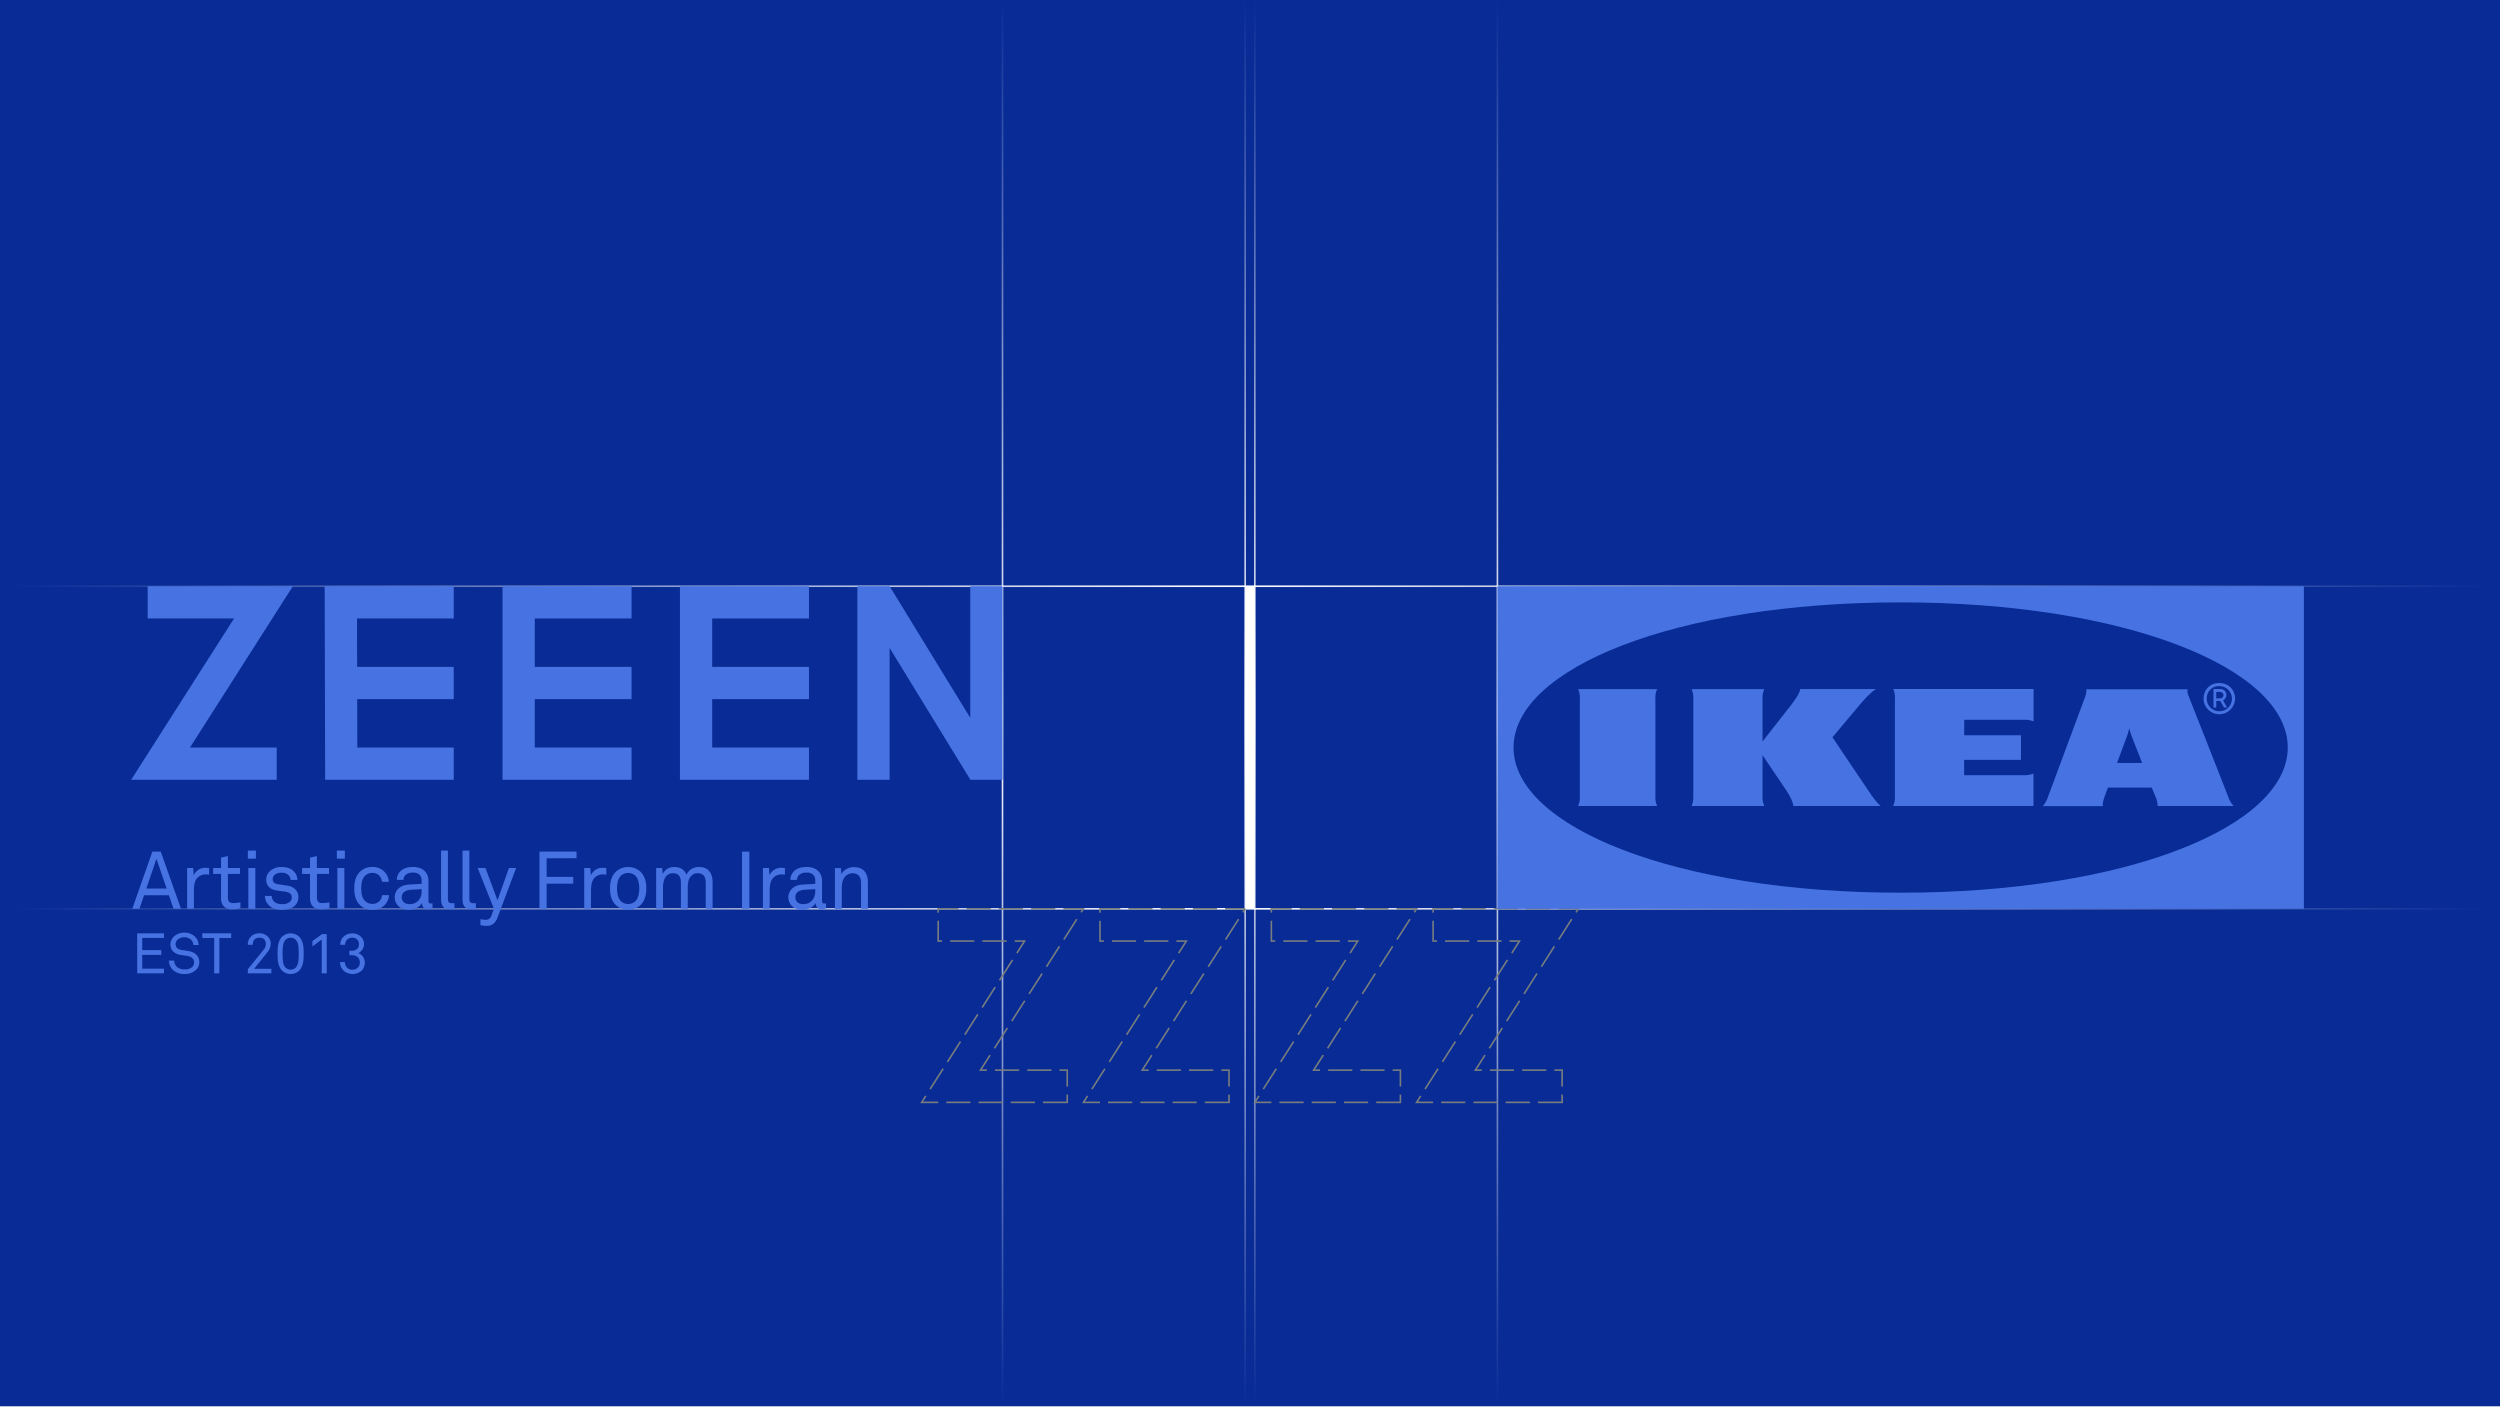
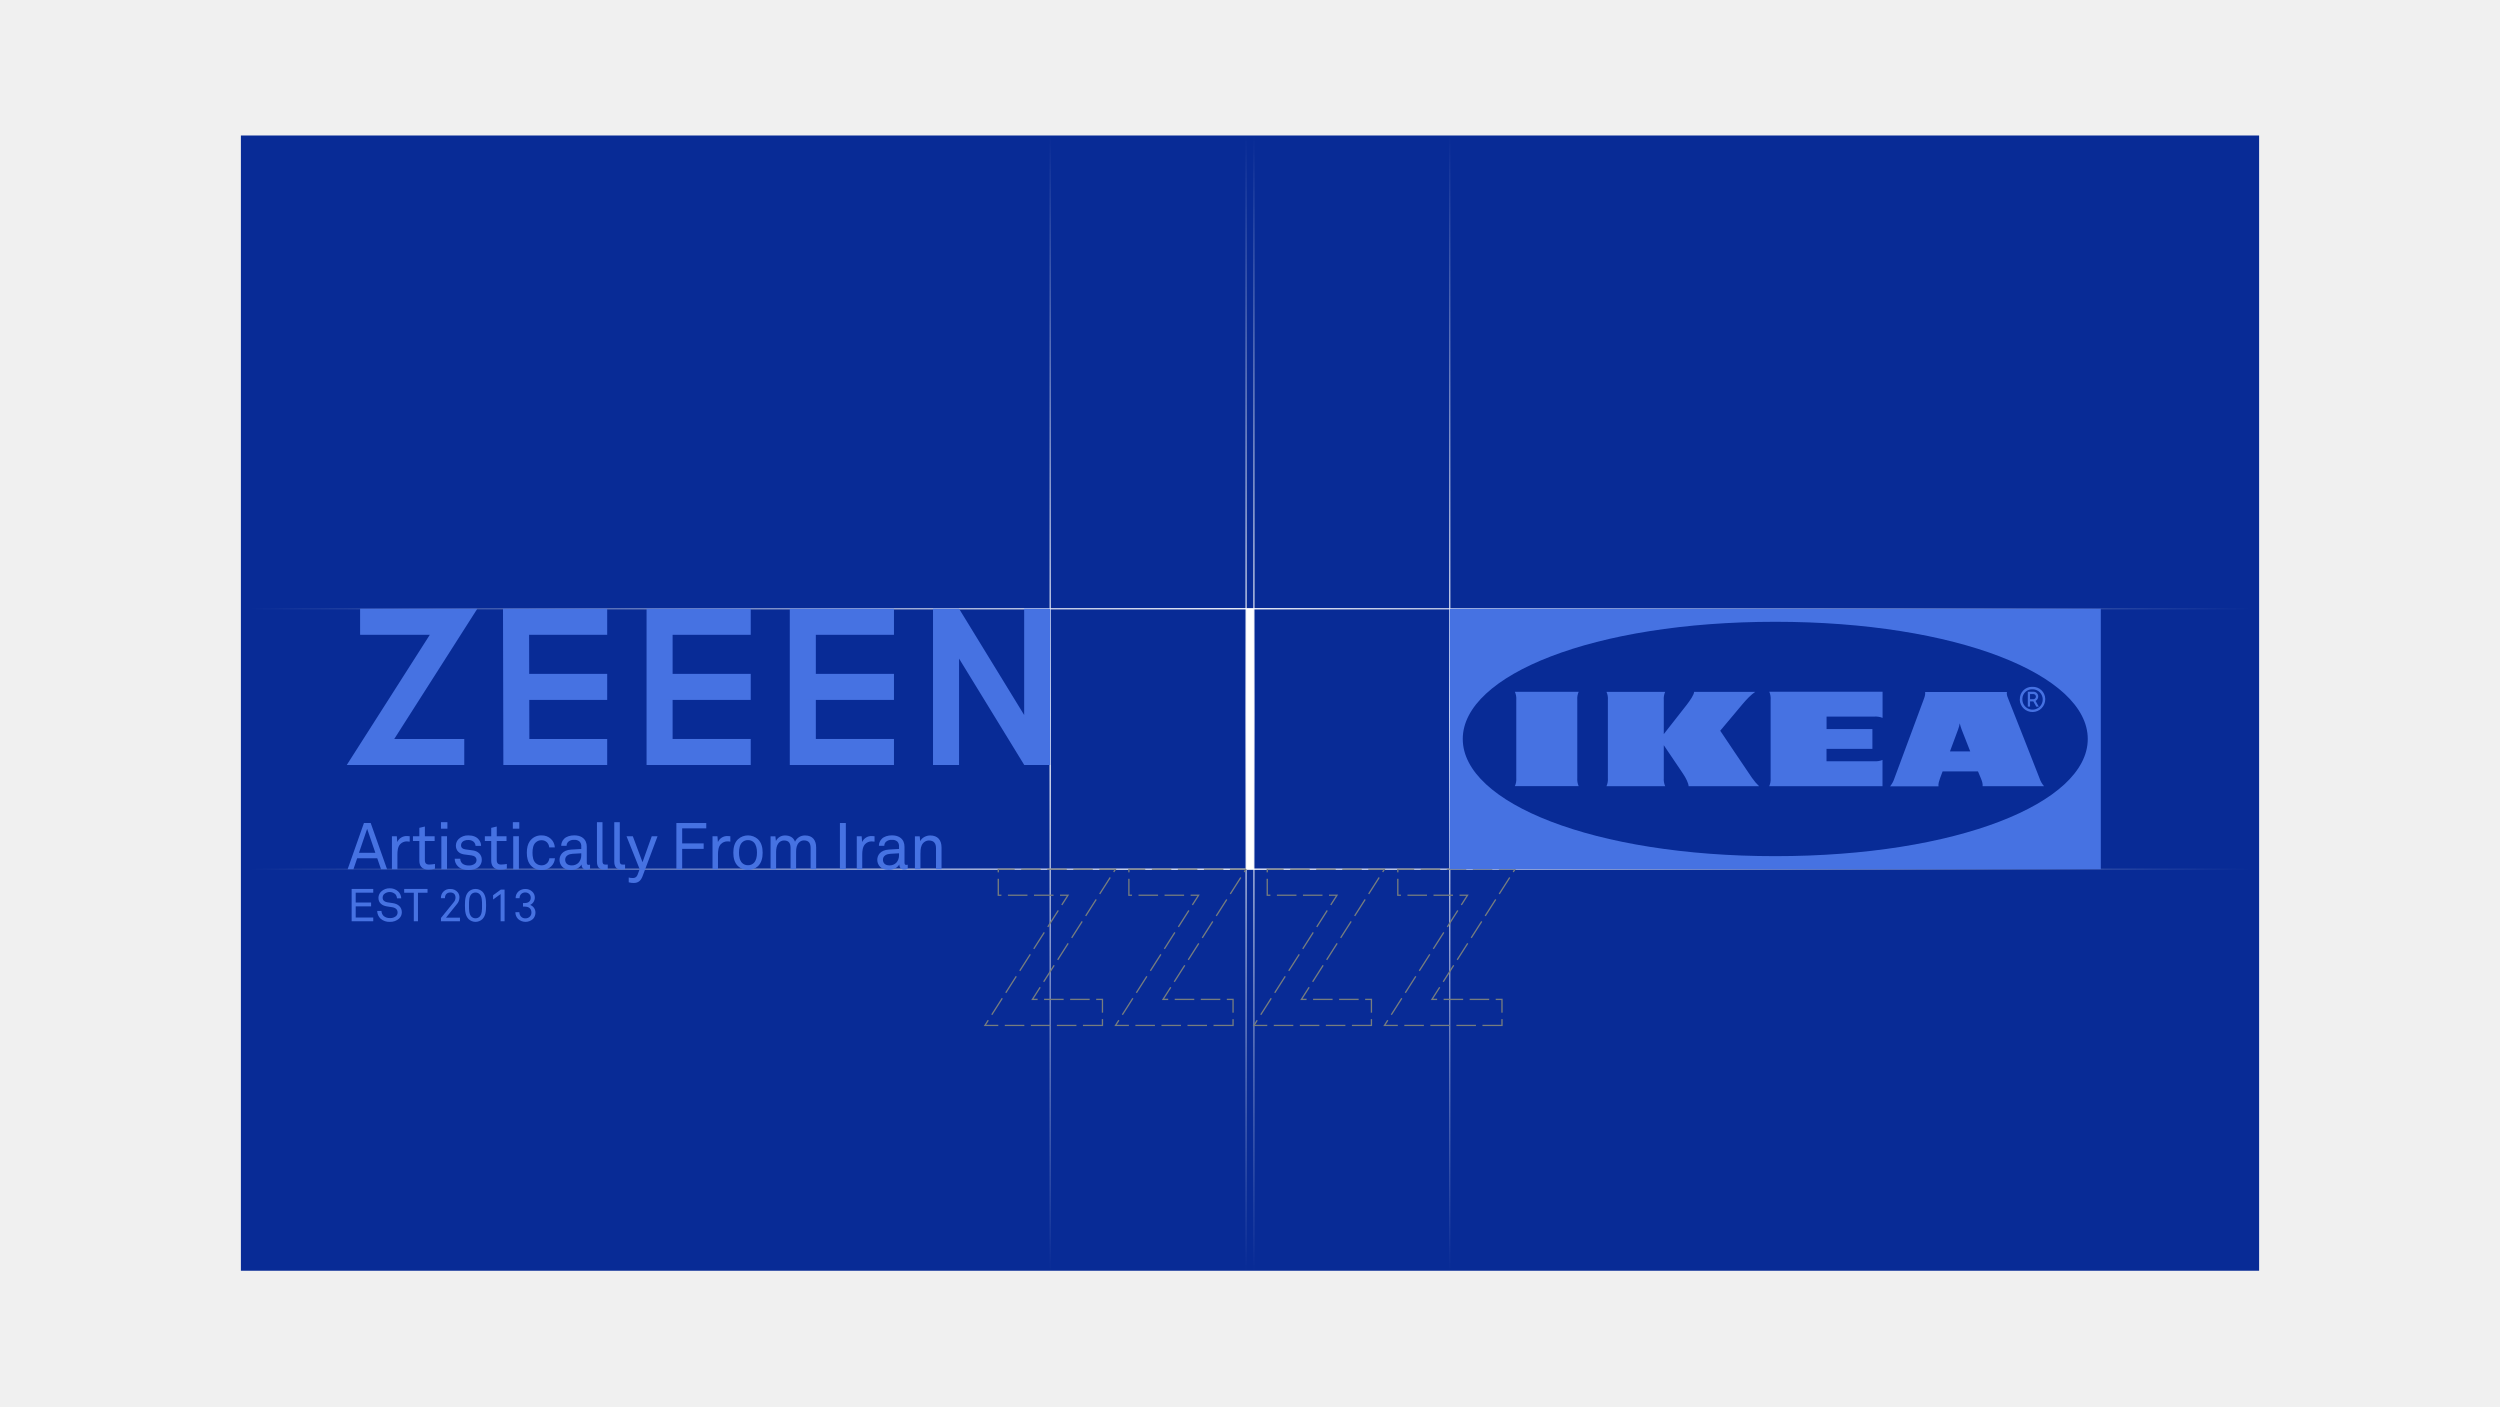
- <svg xmlns="http://www.w3.org/2000/svg" xmlns:xlink="http://www.w3.org/1999/xlink" viewBox="0 0 1550 871.87">
+ <svg xmlns="http://www.w3.org/2000/svg" xmlns:xlink="http://www.w3.org/1999/xlink" viewBox="0 0 1920 1080">
  <defs>
    <style>.cls-1,.cls-12{fill:#082b96;}.cls-2,.cls-3,.cls-4,.cls-5,.cls-6,.cls-7,.cls-8{fill:none;stroke-miterlimit:10;}.cls-2{stroke:url(#linear-gradient);}.cls-3{stroke:url(#linear-gradient-2);}.cls-4{stroke:url(#linear-gradient-3);}.cls-5{stroke:url(#linear-gradient-4);}.cls-6{stroke:url(#linear-gradient-5);}.cls-7{stroke:url(#linear-gradient-6);}.cls-8{stroke:#777d7e;stroke-dasharray:15 5;}.cls-11,.cls-9{fill:#4672e2;}.cls-10{fill:#fff;}.cls-11,.cls-12{fill-rule:evenodd;}</style>
-     <linearGradient id="linear-gradient" x1="-15525" y1="688.41" x2="-13989" y2="688.41" gradientTransform="translate(-13982 1051.87) rotate(180)" gradientUnits="userSpaceOnUse">
+     <linearGradient id="linear-gradient" x1="-15340" y1="792.47" x2="-13804" y2="792.47" gradientTransform="translate(-13612 1260) rotate(180)" gradientUnits="userSpaceOnUse">
      <stop offset="0" stop-color="#fff" stop-opacity="0" />
      <stop offset="0.51" stop-color="#fff" />
      <stop offset="1" stop-color="#fff" stop-opacity="0" />
    </linearGradient>
-     <linearGradient id="linear-gradient-2" x1="-15120.46" y1="841.85" x2="-14248.59" y2="841.85" gradientTransform="translate(1463.41 15120.46) rotate(90)" xlink:href="#linear-gradient" />
-     <linearGradient id="linear-gradient-3" x1="-15120.46" y1="535.01" x2="-14248.59" y2="535.01" gradientTransform="translate(1463.41 15120.46) rotate(90)" xlink:href="#linear-gradient" />
-     <linearGradient id="linear-gradient-4" x1="-15120.46" y1="685.41" x2="-14248.59" y2="685.41" gradientTransform="translate(1463.41 15120.46) rotate(90)" xlink:href="#linear-gradient" />
-     <linearGradient id="linear-gradient-5" x1="-15120.46" y1="691.41" x2="-14248.59" y2="691.41" gradientTransform="translate(1463.41 15120.46) rotate(90)" xlink:href="#linear-gradient" />
-     <linearGradient id="linear-gradient-6" x1="-15525" y1="488.41" x2="-13989" y2="488.41" xlink:href="#linear-gradient" />
+     <linearGradient id="linear-gradient-2" x1="-14935.46" y1="945.91" x2="-14063.59" y2="945.91" gradientTransform="translate(1752.47 15039.53) rotate(90)" xlink:href="#linear-gradient" />
+     <linearGradient id="linear-gradient-3" x1="-14935.46" y1="639.07" x2="-14063.59" y2="639.07" gradientTransform="translate(1752.47 15039.53) rotate(90)" xlink:href="#linear-gradient" />
+     <linearGradient id="linear-gradient-4" x1="-14935.46" y1="789.47" x2="-14063.59" y2="789.47" gradientTransform="translate(1752.47 15039.53) rotate(90)" xlink:href="#linear-gradient" />
+     <linearGradient id="linear-gradient-5" x1="-14935.46" y1="795.47" x2="-14063.59" y2="795.47" gradientTransform="translate(1752.47 15039.53) rotate(90)" xlink:href="#linear-gradient" />
+     <linearGradient id="linear-gradient-6" x1="-15340" y1="592.47" x2="-13804" y2="592.47" xlink:href="#linear-gradient" />
  </defs>
  <g id="Background">
-     <rect class="cls-1" width="1550" height="871.87" />
+     <rect class="cls-1" x="185" y="104.06" width="1550" height="871.87" />
  </g>
  <g id="Graphics">
-     <line class="cls-2" x1="7" y1="363.46" x2="1543" y2="363.46" />
-     <line class="cls-3" x1="621.56" y1="871.87" x2="621.56" />
-     <line class="cls-4" x1="928.4" y1="871.87" x2="928.4" />
-     <line class="cls-5" x1="778" y1="871.87" x2="778" />
-     <line class="cls-6" x1="772" y1="871.87" x2="772" />
-     <line class="cls-7" x1="7" y1="563.47" x2="1543" y2="563.47" />
-     <polygon class="cls-8" points="761.99 683.47 671.73 683.47 735.52 583.47 681.99 583.47 681.99 563.47 772 563.47 708.21 663.47 761.99 663.47 761.99 683.47" />
-     <polygon class="cls-8" points="661.68 683.47 571.43 683.47 635.22 583.47 581.68 583.47 581.68 563.47 671.7 563.47 607.91 663.47 661.68 663.47 661.68 683.47" />
-     <polygon class="cls-8" points="968.52 683.47 878.27 683.47 942.06 583.47 888.52 583.47 888.52 563.47 978.54 563.47 914.75 663.47 968.52 663.47 968.52 683.47" />
-     <polygon class="cls-8" points="868.25 683.47 778 683.47 841.79 583.47 788.25 583.47 788.25 563.47 878.27 563.47 814.48 663.47 868.25 663.47 868.25 683.47" />
-     <polygon class="cls-9" points="171.56 483.46 81.31 483.46 145.09 383.46 91.56 383.46 91.56 363.46 181.57 363.46 117.79 463.46 171.56 463.46 171.56 483.46" />
-     <polygon class="cls-9" points="281.32 483.46 201.59 483.46 201.3 363.46 281.32 363.46 281.32 383.46 221.35 383.46 221.54 463.46 281.32 463.46 281.32 483.46" />
-     <rect class="cls-9" x="211.32" y="413.46" width="70" height="20" />
-     <polygon class="cls-9" points="391.56 483.46 311.56 483.46 311.56 363.46 391.56 363.46 391.56 383.46 331.56 383.46 331.56 463.46 391.56 463.46 391.56 483.46" />
-     <rect class="cls-9" x="321.56" y="413.46" width="70" height="20" />
-     <polygon class="cls-9" points="501.56 483.46 421.56 483.46 421.56 363.46 501.56 363.46 501.56 383.46 441.56 383.46 441.56 463.46 501.56 463.46 501.56 483.46" />
-     <rect class="cls-9" x="431.56" y="413.46" width="70" height="20" />
-     <polygon class="cls-9" points="621.56 483.46 601.64 483.46 551.56 401.74 551.56 483.46 531.56 483.46 531.56 363.46 551.57 363.46 601.56 445.06 601.56 363.46 621.56 363.46 621.56 483.46" />
-     <path class="cls-9" d="M107.61,563.47l-2.9-8.4H89.31l-2.85,8.4H82L94.46,528h5.2l12.55,35.45ZM97,532.47l-6.25,18.4h12.55Z" />
-     <path class="cls-9" d="M127.31,542.12a7,7,0,0,0-4.8,2c-2.05,2-2.3,5.45-2.3,8.1v11.25H116v-25.3h3.75l.35,4.45a7.85,7.85,0,0,1,7.55-4.6,13.46,13.46,0,0,1,2,.15v4.15A12.43,12.43,0,0,0,127.31,542.12Z" />
-     <path class="cls-9" d="M144,563.82c-5.45,0-6.95-3.45-6.95-6.85V541.82h-4.9v-3.65h4.9v-6.45l4.25-1v7.45h7.5v3.65h-7.5v14.65c0,2.45,1.05,3.45,3.4,3.45a31.22,31.22,0,0,0,4.35-.45v3.65A18.31,18.31,0,0,1,144,563.82Z" />
-     <path class="cls-9" d="M153.66,532.37v-5h5v5Zm.3,31.1v-25.3h4.35v25.3Z" />
-     <path class="cls-9" d="M183.11,561.27c-2,2-5,2.85-8.25,2.85s-6.05-.75-8.2-2.85a8.18,8.18,0,0,1-2.45-5.8h4.25a4.93,4.93,0,0,0,2,3.95,8,8,0,0,0,4.55,1.15,6.86,6.86,0,0,0,4.65-1.4,3.59,3.59,0,0,0,1.25-2.75c0-1.9-1.35-3.25-4-3.6-1.1-.15-3.95-.5-5.7-.75-3.8-.6-6.2-3-6.2-6.8a7.28,7.28,0,0,1,2.1-4.95,10.31,10.31,0,0,1,7.45-2.8c3.35,0,6.35,1.05,8.05,3.2a7.23,7.23,0,0,1,1.8,4.85h-4.25a4.57,4.57,0,0,0-1.45-3.15,5.94,5.94,0,0,0-4.15-1.35,6.55,6.55,0,0,0-2.95.5,3.79,3.79,0,0,0-2.55,3.4c0,2.1,1.3,3,3.4,3.3,1.4.2,3.4.4,6.1.85,3.6.6,6.45,3.2,6.45,7A7.21,7.21,0,0,1,183.11,561.27Z" />
-     <path class="cls-9" d="M199.21,563.82c-5.45,0-7-3.45-7-6.85V541.82h-4.9v-3.65h4.9v-6.45l4.25-1v7.45H204v3.65h-7.5v14.65c0,2.45,1.05,3.45,3.4,3.45a31.22,31.22,0,0,0,4.35-.45v3.65A18.31,18.31,0,0,1,199.21,563.82Z" />
-     <path class="cls-9" d="M208.86,532.37v-5h4.95v5Zm.3,31.1v-25.3h4.35v25.3Z" />
-     <path class="cls-9" d="M238.26,561.37a10,10,0,0,1-7.3,2.75,10.58,10.58,0,0,1-9.25-4.75c-1.35-2-2.1-4.75-2.1-8.55s.75-6.55,2.1-8.55a10.49,10.49,0,0,1,9.2-4.75,10.06,10.06,0,0,1,7.2,2.7,9.7,9.7,0,0,1,3,6.5h-4.3a6.35,6.35,0,0,0-1.8-4,5.92,5.92,0,0,0-4.1-1.55,6.39,6.39,0,0,0-4.4,1.65c-2,1.7-2.55,4.85-2.55,8s.55,6.25,2.55,7.95a6.39,6.39,0,0,0,4.4,1.65,5.91,5.91,0,0,0,4.3-1.7,6.25,6.25,0,0,0,1.7-3.75h4.3A9.52,9.52,0,0,1,238.26,561.37Z" />
-     <path class="cls-9" d="M265.31,563.82a3.6,3.6,0,0,1-3.65-3.85h-.1c-1.45,2.55-4.6,4.15-8.15,4.15-5.8,0-8.7-3.9-8.7-7.8,0-3.25,2.1-7.5,9-7.9l7.7-.45v-1.85a5,5,0,0,0-1.3-3.85A5.7,5.7,0,0,0,256,541a6.27,6.27,0,0,0-4.6,1.5,4.14,4.14,0,0,0-1.25,3H246a7.49,7.49,0,0,1,2.2-5.3c1.7-1.8,4.7-2.7,7.8-2.7,4.9,0,7.7,2.1,8.9,4.85a9.69,9.69,0,0,1,.75,3.9v12.25c0,1.35.55,1.7,1.4,1.7a6.16,6.16,0,0,0,1.1-.15v3.15A5.89,5.89,0,0,1,265.31,563.82Zm-3.9-12.55-6.8.4c-2.55.15-5.55,1.35-5.55,4.55,0,2.25,1.4,4.35,5,4.35a7.13,7.13,0,0,0,5.2-2.05,8.16,8.16,0,0,0,2.15-5.75Z" />
-     <path class="cls-9" d="M278.76,563.77c-3.7,0-5.3-2.2-5.3-6.2v-30.2h4.25v30c0,1.7.55,2.6,2.3,2.6a16.38,16.38,0,0,0,1.75,0v3.6A11.09,11.09,0,0,1,278.76,563.77Z" />
-     <path class="cls-9" d="M292.06,563.77c-3.7,0-5.3-2.2-5.3-6.2v-30.2H291v30c0,1.7.55,2.6,2.3,2.6a16.38,16.38,0,0,0,1.75,0v3.6A11.09,11.09,0,0,1,292.06,563.77Z" />
-     <path class="cls-9" d="M308.56,568.67c-1.2,3.25-3.05,5.4-6.85,5.4a13.84,13.84,0,0,1-3.85-.5v-3.7a11.76,11.76,0,0,0,3,.4,3.6,3.6,0,0,0,3.8-2.55l1.6-4.25-10.1-25.3H301l7.45,20,7.1-20H320Z" />
-     <path class="cls-9" d="M338.91,532.12v11.55h16.5v4.2h-16.5v15.6h-4.45V528h23v4.1Z" />
-     <path class="cls-9" d="M373.51,542.12a7,7,0,0,0-4.8,2c-2,2-2.3,5.45-2.3,8.1v11.25h-4.2v-25.3H366l.35,4.45a7.85,7.85,0,0,1,7.55-4.6,13.46,13.46,0,0,1,2,.15v4.15A12.43,12.43,0,0,0,373.51,542.12Z" />
-     <path class="cls-9" d="M397.11,561.17a11.39,11.39,0,0,1-15.3,0c-2.76-2.7-3.6-6.35-3.6-10.35s.84-7.65,3.6-10.35a11.39,11.39,0,0,1,15.3,0c2.75,2.7,3.6,6.35,3.6,10.35S399.86,558.47,397.11,561.17ZM394,543a6.65,6.65,0,0,0-9.1,0c-1.8,1.85-2.35,4.9-2.35,7.85s.55,6,2.35,7.85a6.65,6.65,0,0,0,9.1,0c1.8-1.85,2.35-4.9,2.35-7.85S395.81,544.82,394,543Z" />
-     <path class="cls-9" d="M437.56,563.47v-16.1c0-3.55-1.15-6-5.15-6a5.13,5.13,0,0,0-3.85,1.7c-1.7,1.75-2.15,4.3-2.15,6.95v13.45h-4.25v-16.1c0-3.55-1.05-6-5.1-6a5.37,5.37,0,0,0-4.3,2.25c-1.25,1.6-1.7,4.3-1.7,6.4v13.45h-4.25v-25.3h3.7l.4,3.6a7.7,7.7,0,0,1,7.1-4.25c3.75,0,6.45,1.7,7.55,4.8a8.34,8.34,0,0,1,7.8-4.8c5.75,0,8.45,3.7,8.45,9.3v16.65Z" />
-     <path class="cls-9" d="M460.05,563.47V528h4.56v35.45Z" />
-     <path class="cls-9" d="M484.3,542.12a7,7,0,0,0-4.8,2c-2.05,2-2.3,5.45-2.3,8.1v11.25H473v-25.3h3.75l.35,4.45a7.85,7.85,0,0,1,7.55-4.6,13.46,13.46,0,0,1,2,.15v4.15A12.43,12.43,0,0,0,484.3,542.12Z" />
-     <path class="cls-9" d="M509.36,563.82a3.59,3.59,0,0,1-3.65-3.85h-.11c-1.44,2.55-4.6,4.15-8.15,4.15-5.8,0-8.7-3.9-8.7-7.8,0-3.25,2.1-7.5,9-7.9l7.71-.45v-1.85a5,5,0,0,0-1.3-3.85A5.75,5.75,0,0,0,500,541a6.27,6.27,0,0,0-4.6,1.5,4.14,4.14,0,0,0-1.25,3H490a7.49,7.49,0,0,1,2.2-5.3c1.7-1.8,4.7-2.7,7.8-2.7,4.91,0,7.71,2.1,8.91,4.85a9.69,9.69,0,0,1,.75,3.9v12.25c0,1.35.55,1.7,1.4,1.7a6.32,6.32,0,0,0,1.1-.15v3.15A5.91,5.91,0,0,1,509.36,563.82Zm-3.9-12.55-6.81.4c-2.55.15-5.55,1.35-5.55,4.55,0,2.25,1.4,4.35,5,4.35a7.11,7.11,0,0,0,5.2-2.05,8.17,8.17,0,0,0,2.16-5.75Z" />
-     <path class="cls-9" d="M533.85,563.47V547.42c0-3.8-1.55-6-5.55-6a6.2,6.2,0,0,0-5.5,3.9c-.85,1.85-.9,4.5-.9,6.45v11.75h-4.25v-25.3h3.7l.35,3.8c1.3-2.9,4.8-4.45,7.65-4.45,5.75,0,8.75,3.45,8.75,9.3v16.65Z" />
-     <path class="cls-9" d="M85.06,603.47V578.65h16.59v2.87H88.18v7.56H100V592H88.18v8.58h13.47v2.87Z" />
-     <path class="cls-9" d="M121.46,601.44a10.09,10.09,0,0,1-7,2.48,10.25,10.25,0,0,1-7.11-2.38,8.23,8.23,0,0,1-2.66-5.95h3.26a5.64,5.64,0,0,0,1.75,3.92,7,7,0,0,0,4.76,1.54,6.54,6.54,0,0,0,4.62-1.43,3.67,3.67,0,0,0,1.26-2.91c0-1.92-1.23-3.53-4.17-4l-3.92-.59c-3.71-.56-6.61-2.63-6.61-6.58a6.83,6.83,0,0,1,2.17-4.9,9.21,9.21,0,0,1,6.51-2.45,9.33,9.33,0,0,1,6.44,2.38,7.47,7.47,0,0,1,2.38,5.32h-3.26a5.19,5.19,0,0,0-1.22-3.12,6.5,6.5,0,0,0-8.79,0,4,4,0,0,0-1,2.7c0,2.24,1.85,3.25,3.71,3.5,1.4.17,2.76.42,4.13.63,4.13.59,6.89,3.11,6.89,7A6.45,6.45,0,0,1,121.46,601.44Z" />
-     <path class="cls-9" d="M136,581.56v21.91H132.8V581.56h-7.38v-2.91h17.92v2.91Z" />
-     <path class="cls-9" d="M153.66,603.47v-2.56l9.84-12.14a5.43,5.43,0,0,0,1.33-3.5c0-2.49-1.44-3.92-4-3.92-2.17,0-4.13,1.19-4.13,4.41h-3.08a6.76,6.76,0,0,1,7.17-7.11,7.05,7.05,0,0,1,5.95,2.8,6.25,6.25,0,0,1,1.12,3.78,8,8,0,0,1-2.06,5.18l-8.26,10.26h10.71v2.8Z" />
-     <path class="cls-9" d="M185.44,601.86a7.72,7.72,0,0,1-10.5,0c-2.45-2.49-2.87-5.88-2.87-10.57s.42-8.12,2.87-10.61a7.8,7.8,0,0,1,10.5,0c2.45,2.49,2.87,5.92,2.87,10.61S187.89,599.37,185.44,601.86ZM183.2,582.5a4.6,4.6,0,0,0-6,0c-2.06,2-2,5.5-2,8.79s-.07,6.82,2,8.78a4.6,4.6,0,0,0,6,0c2.07-2,2-5.49,2-8.78S185.27,584.46,183.2,582.5Z" />
-     <path class="cls-9" d="M199.48,603.47V582.54l-5.78,4.23v-3.32l6-4.31h2.87v24.33Z" />
-     <path class="cls-9" d="M224.33,601.72a8.54,8.54,0,0,1-11.45,0,7.24,7.24,0,0,1-2.06-5.22h3a5.09,5.09,0,0,0,1.26,3.36,4.27,4.27,0,0,0,3.33,1.37,4.54,4.54,0,0,0,3.53-1.4,4.46,4.46,0,0,0,1.16-3.08c0-3-2-4.52-5-4.52h-1.47v-2.76h1.47c2.8,0,4.48-1.54,4.48-4.1a3.78,3.78,0,0,0-1.15-2.83,4.09,4.09,0,0,0-3-1.19,4.41,4.41,0,0,0-3,1,4.34,4.34,0,0,0-1.47,3.43h-3a6.73,6.73,0,0,1,2.35-5.36,8,8,0,0,1,5.21-1.75,7.54,7.54,0,0,1,5.18,2,6.11,6.11,0,0,1,2,4.76,6.28,6.28,0,0,1-3.57,5.5,6.21,6.21,0,0,1,4.06,6A7.09,7.09,0,0,1,224.33,601.72Z" />
-     <rect class="cls-10" x="772" y="363.46" width="6" height="200" />
-     <polygon id="Shape" class="cls-11" points="1428.34 563.47 928.4 563.47 928.4 363.46 1428.41 363.46 1428.41 563.47 1428.34 563.47" />
-     <path id="path7" class="cls-12" d="M938.4,463.47c0,49.16,100.59,90,240,90s240-40.84,240-90-100.58-90-240-90S938.4,414.3,938.4,463.47Z" />
-     <path id="path9" class="cls-9" d="M1160.65,493.49a39.79,39.79,0,0,0,5.3,6.23h-54.11c0-2.1-2.07-6.37-4.37-9.73s-14.69-21.75-14.69-21.75v25.25a12.72,12.72,0,0,0,1.08,6.23h-45.08a12.82,12.82,0,0,0,1.07-6.23v-60a12.82,12.82,0,0,0-1.07-6.23h45.08a12.72,12.72,0,0,0-1.08,6.23V459.7s14.41-18.32,17.7-22.59c2.51-3.22,5.59-7.77,5.59-9.87h47c-3.22,2.1-6.8,5.88-9.74,9.38l-17.2,20.49s21.64,32.25,24.51,36.38Zm14.19-60v60a12.72,12.72,0,0,1-1.08,6.23h87V479.57a13.6,13.6,0,0,1-6.37,1.05h-36.63v-9.51H1253V455.85h-35.19v-9.58h36.63a14.47,14.47,0,0,1,6.37,1V427.17h-87A13.12,13.12,0,0,1,1174.84,433.47Zm206.46,60a17.43,17.43,0,0,0,3.52,6.23h-47.16c.21-2.1-.57-4.13-1.43-6.23,0,0-.72-1.68-1.72-4.13l-.43-1.05h-27.16l-.43,1.12s-.79,2-1.51,4.13-1.5,4.13-1.22,6.23h-37.19a18.31,18.31,0,0,0,3.37-6.23l22.28-60c.79-2.1,1.58-4.13,1.29-6.23h62.85c-.57,2.1.58,4.13,1.37,6.23C1359.59,438.09,1379.73,489.43,1381.3,493.49ZM1328.13,473l-6.59-16.79a35.18,35.18,0,0,1-1.44-4.75,26.9,26.9,0,0,1-1.29,4.75c-.21.7-3,8.05-6.23,16.79Zm-300.71-45.75h-49a12.72,12.72,0,0,1,1.08,6.23v60a12.72,12.72,0,0,1-1.08,6.23h49a12.82,12.82,0,0,1-1.07-6.23v-60A12.82,12.82,0,0,1,1027.42,427.24ZM1366.25,433a9.22,9.22,0,0,1,9.11-9.51h.64a9.44,9.44,0,0,1,9.75,9.16V433a9.79,9.79,0,0,1-19.57.49,1.19,1.19,0,0,0,.07-.49Zm1.94,0a7.81,7.81,0,1,0,7.81-7.62,7.45,7.45,0,0,0-7.81,7.06Zm5.88,5.67h-1.72V427.17h4.37a3.7,3.7,0,0,1,3.65,3.71,3.83,3.83,0,0,1-2.08,3.36l2.51,4.41h-1.93l-2.3-4.06h-2.5Zm0-5.67h2.36a2,2,0,0,0,2.15-1.89,2,2,0,0,0-1.93-2.1h-2.58Z" />
+     <line class="cls-2" x1="192" y1="467.53" x2="1728" y2="467.53" />
+     <line class="cls-3" x1="806.56" y1="975.94" x2="806.56" y2="104.06" />
+     <line class="cls-4" x1="1113.4" y1="975.94" x2="1113.4" y2="104.06" />
+     <line class="cls-5" x1="963" y1="975.94" x2="963" y2="104.06" />
+     <line class="cls-6" x1="957" y1="975.94" x2="957" y2="104.06" />
+     <line class="cls-7" x1="192" y1="667.53" x2="1728" y2="667.53" />
+     <polygon class="cls-8" points="946.99 787.53 856.73 787.53 920.52 687.53 866.99 687.53 866.99 667.53 957 667.53 893.21 767.53 946.99 767.53 946.99 787.53" />
+     <polygon class="cls-8" points="846.68 787.53 756.43 787.53 820.22 687.53 766.68 687.53 766.68 667.53 856.7 667.53 792.91 767.53 846.68 767.53 846.68 787.53" />
+     <polygon class="cls-8" points="1153.52 787.53 1063.27 787.53 1127.06 687.53 1073.52 687.53 1073.52 667.53 1163.54 667.53 1099.75 767.53 1153.52 767.53 1153.52 787.53" />
+     <polygon class="cls-8" points="1053.26 787.53 963 787.53 1026.79 687.53 973.25 687.53 973.25 667.53 1063.27 667.53 999.48 767.53 1053.26 767.53 1053.26 787.53" />
+     <polygon class="cls-9" points="356.56 587.53 266.31 587.53 330.09 487.53 276.56 487.53 276.56 467.53 366.57 467.53 302.79 567.53 356.56 567.53 356.56 587.53" />
+     <polygon class="cls-9" points="466.32 587.53 386.58 587.53 386.3 467.53 466.32 467.53 466.32 487.53 406.35 487.53 406.54 567.53 466.32 567.53 466.32 587.53" />
+     <rect class="cls-9" x="396.32" y="517.53" width="70" height="20" />
+     <polygon class="cls-9" points="576.56 587.53 496.56 587.53 496.56 467.53 576.56 467.53 576.56 487.53 516.56 487.53 516.56 567.53 576.56 567.53 576.56 587.53" />
+     <rect class="cls-9" x="506.56" y="517.53" width="70" height="20" />
+     <polygon class="cls-9" points="686.56 587.53 606.56 587.53 606.56 467.53 686.56 467.53 686.56 487.53 626.56 487.53 626.56 567.53 686.56 567.53 686.56 587.53" />
+     <rect class="cls-9" x="616.56" y="517.53" width="70" height="20" />
+     <polygon class="cls-9" points="806.56 587.53 786.64 587.53 736.56 505.8 736.56 587.53 716.56 587.53 716.56 467.53 736.57 467.53 786.56 549.12 786.56 467.53 806.56 467.53 806.56 587.53" />
+     <path class="cls-9" d="M292.61,667.53l-2.9-8.4h-15.4l-2.85,8.4H267l12.5-35.45h5.2l12.55,35.45Zm-10.65-31-6.25,18.4h12.55Z" />
+     <path class="cls-9" d="M312.31,646.18a7,7,0,0,0-4.8,2c-2.05,2-2.3,5.45-2.3,8.1v11.25H301v-25.3h3.75l.35,4.45a7.85,7.85,0,0,1,7.55-4.6,13.46,13.46,0,0,1,2,.15v4.15A12.43,12.43,0,0,0,312.31,646.18Z" />
+     <path class="cls-9" d="M329,667.88c-5.45,0-6.95-3.45-6.95-6.85V645.88h-4.9v-3.65h4.9v-6.45l4.25-1v7.45h7.5v3.65h-7.5v14.65c0,2.45,1.05,3.45,3.4,3.45a31.22,31.22,0,0,0,4.35-.45v3.65A18.31,18.31,0,0,1,329,667.88Z" />
+     <path class="cls-9" d="M338.66,636.43v-5h4.95v5Zm.3,31.1v-25.3h4.35v25.3Z" />
+     <path class="cls-9" d="M368.11,665.33c-1.95,2-4.95,2.85-8.25,2.85s-6.05-.75-8.2-2.85a8.18,8.18,0,0,1-2.45-5.8h4.25a4.93,4.93,0,0,0,2.05,4,8,8,0,0,0,4.55,1.15,6.86,6.86,0,0,0,4.65-1.4,3.59,3.59,0,0,0,1.25-2.75c0-1.9-1.35-3.25-3.95-3.6-1.1-.15-3.95-.5-5.7-.75-3.8-.6-6.2-3-6.2-6.8a7.28,7.28,0,0,1,2.1-5,10.31,10.31,0,0,1,7.45-2.8c3.35,0,6.35,1,8,3.2a7.23,7.23,0,0,1,1.8,4.85h-4.25a4.57,4.57,0,0,0-1.45-3.15,5.94,5.94,0,0,0-4.15-1.35,6.55,6.55,0,0,0-3,.5,3.79,3.79,0,0,0-2.55,3.4c0,2.1,1.3,3,3.4,3.3,1.4.2,3.4.4,6.1.85,3.6.6,6.45,3.2,6.45,7A7.21,7.21,0,0,1,368.11,665.33Z" />
+     <path class="cls-9" d="M384.21,667.88c-5.45,0-6.95-3.45-6.95-6.85V645.88h-4.9v-3.65h4.9v-6.45l4.25-1v7.45H389v3.65h-7.5v14.65c0,2.45,1.05,3.45,3.4,3.45a31.22,31.22,0,0,0,4.35-.45v3.65A18.31,18.31,0,0,1,384.21,667.88Z" />
+     <path class="cls-9" d="M393.86,636.43v-5h4.95v5Zm.3,31.1v-25.3h4.35v25.3Z" />
+     <path class="cls-9" d="M423.26,665.43a10,10,0,0,1-7.3,2.75,10.58,10.58,0,0,1-9.25-4.75c-1.35-2-2.1-4.75-2.1-8.55s.75-6.55,2.1-8.55a10.49,10.49,0,0,1,9.2-4.75,10.06,10.06,0,0,1,7.2,2.7,9.7,9.7,0,0,1,3,6.5h-4.3a6.35,6.35,0,0,0-1.8-3.95,5.92,5.92,0,0,0-4.1-1.55,6.39,6.39,0,0,0-4.4,1.65c-2,1.7-2.55,4.85-2.55,8s.55,6.25,2.55,8a6.39,6.39,0,0,0,4.4,1.65,5.91,5.91,0,0,0,4.3-1.7,6.25,6.25,0,0,0,1.7-3.75h4.3A9.52,9.52,0,0,1,423.26,665.43Z" />
+     <path class="cls-9" d="M450.31,667.88a3.6,3.6,0,0,1-3.65-3.85h-.1c-1.45,2.55-4.6,4.15-8.15,4.15-5.8,0-8.7-3.9-8.7-7.8,0-3.25,2.1-7.5,9-7.9l7.7-.45v-1.85a5,5,0,0,0-1.3-3.85A5.7,5.7,0,0,0,441,645a6.27,6.27,0,0,0-4.6,1.5,4.14,4.14,0,0,0-1.25,3.05H431a7.49,7.49,0,0,1,2.2-5.3c1.7-1.8,4.7-2.7,7.8-2.7,4.9,0,7.7,2.1,8.9,4.85a9.69,9.69,0,0,1,.75,3.9v12.25c0,1.35.55,1.7,1.4,1.7a6.16,6.16,0,0,0,1.1-.15v3.15A5.89,5.89,0,0,1,450.31,667.88Zm-3.9-12.55-6.8.4c-2.55.15-5.55,1.35-5.55,4.55,0,2.25,1.4,4.35,5,4.35a7.13,7.13,0,0,0,5.2-2,8.16,8.16,0,0,0,2.15-5.75Z" />
+     <path class="cls-9" d="M463.76,667.83c-3.7,0-5.3-2.2-5.3-6.2v-30.2h4.25v30c0,1.7.55,2.6,2.3,2.6a16.38,16.38,0,0,0,1.75-.05v3.6A11.09,11.09,0,0,1,463.76,667.83Z" />
+     <path class="cls-9" d="M477.06,667.83c-3.7,0-5.3-2.2-5.3-6.2v-30.2H476v30c0,1.7.55,2.6,2.3,2.6a16.38,16.38,0,0,0,1.75-.05v3.6A11.09,11.09,0,0,1,477.06,667.83Z" />
+     <path class="cls-9" d="M493.56,672.73c-1.2,3.25-3.05,5.4-6.85,5.4a13.84,13.84,0,0,1-3.85-.5v-3.7a11.76,11.76,0,0,0,3,.4,3.6,3.6,0,0,0,3.8-2.55l1.6-4.25-10.1-25.3H486l7.45,19.95,7.1-19.95H505Z" />
+     <path class="cls-9" d="M523.91,636.18v11.55h16.5v4.2h-16.5v15.6h-4.45V632.08h22.95v4.1Z" />
+     <path class="cls-9" d="M558.51,646.18a7,7,0,0,0-4.8,2c-2.05,2-2.3,5.45-2.3,8.1v11.25h-4.2v-25.3H551l.35,4.45a7.85,7.85,0,0,1,7.55-4.6,13.46,13.46,0,0,1,2,.15v4.15A12.43,12.43,0,0,0,558.51,646.18Z" />
+     <path class="cls-9" d="M582.11,665.23a11.41,11.41,0,0,1-15.31,0c-2.75-2.7-3.6-6.35-3.6-10.35s.85-7.65,3.6-10.35a11.41,11.41,0,0,1,15.31,0c2.75,2.7,3.6,6.35,3.6,10.35S584.86,662.53,582.11,665.23ZM579,647a6.19,6.19,0,0,0-4.54-1.8,6.26,6.26,0,0,0-4.56,1.8c-1.8,1.85-2.35,4.9-2.35,7.85s.55,6,2.35,7.85a6.26,6.26,0,0,0,4.56,1.8,6.19,6.19,0,0,0,4.54-1.8c1.8-1.85,2.36-4.9,2.36-7.85S580.8,648.88,579,647Z" />
+     <path class="cls-9" d="M622.56,667.53v-16.1c0-3.55-1.15-6-5.15-6a5.13,5.13,0,0,0-3.85,1.7c-1.7,1.75-2.15,4.3-2.15,7v13.45h-4.25v-16.1c0-3.55-1-6-5.1-6a5.38,5.38,0,0,0-4.31,2.25c-1.25,1.6-1.7,4.3-1.7,6.4v13.45H591.8v-25.3h3.7l.41,3.6a7.68,7.68,0,0,1,7.09-4.25c3.76,0,6.46,1.7,7.56,4.8a8.34,8.34,0,0,1,7.8-4.8c5.75,0,8.45,3.7,8.45,9.3v16.65Z" />
+     <path class="cls-9" d="M645.05,667.53V632.08h4.55v35.45Z" />
+     <path class="cls-9" d="M669.3,646.18a7,7,0,0,0-4.8,2c-2,2-2.3,5.45-2.3,8.1v11.25H658v-25.3h3.75l.35,4.45a7.85,7.85,0,0,1,7.55-4.6,13.46,13.46,0,0,1,2,.15v4.15A12.43,12.43,0,0,0,669.3,646.18Z" />
+     <path class="cls-9" d="M694.35,667.88A3.6,3.6,0,0,1,690.7,664h-.1c-1.45,2.55-4.6,4.15-8.15,4.15-5.8,0-8.7-3.9-8.7-7.8,0-3.25,2.1-7.5,9-7.9l7.7-.45v-1.85a5,5,0,0,0-1.3-3.85A5.7,5.7,0,0,0,685,645a6.27,6.27,0,0,0-4.6,1.5,4.14,4.14,0,0,0-1.25,3.05H675a7.49,7.49,0,0,1,2.2-5.3c1.7-1.8,4.7-2.7,7.8-2.7,4.9,0,7.7,2.1,8.9,4.85a9.69,9.69,0,0,1,.75,3.9v12.25c0,1.35.55,1.7,1.4,1.7a6.16,6.16,0,0,0,1.1-.15v3.15A5.89,5.89,0,0,1,694.35,667.88Zm-3.9-12.55-6.8.4c-2.55.15-5.55,1.35-5.55,4.55,0,2.25,1.4,4.35,5,4.35a7.13,7.13,0,0,0,5.2-2,8.16,8.16,0,0,0,2.15-5.75Z" />
+     <path class="cls-9" d="M718.85,667.53v-16c0-3.8-1.55-6.05-5.55-6.05a6.2,6.2,0,0,0-5.5,3.9c-.85,1.85-.9,4.5-.9,6.45v11.75h-4.25v-25.3h3.7l.35,3.8c1.3-2.9,4.8-4.45,7.65-4.45,5.75,0,8.75,3.45,8.75,9.3v16.65Z" />
+     <path class="cls-9" d="M270.06,707.53V682.71h16.59v2.87H273.18v7.56H285v2.94H273.18v8.58h13.47v2.87Z" />
+     <path class="cls-9" d="M306.46,705.5a10.1,10.1,0,0,1-7,2.49,10.25,10.25,0,0,1-7.11-2.38,8.25,8.25,0,0,1-2.66-6h3.26a5.64,5.64,0,0,0,1.75,3.92,7,7,0,0,0,4.76,1.54,6.54,6.54,0,0,0,4.62-1.44,3.65,3.65,0,0,0,1.26-2.9c0-1.93-1.23-3.54-4.17-4l-3.92-.6c-3.71-.56-6.61-2.63-6.61-6.58a6.83,6.83,0,0,1,2.17-4.9,9.21,9.21,0,0,1,6.51-2.45,9.33,9.33,0,0,1,6.44,2.38,7.47,7.47,0,0,1,2.38,5.32h-3.26a5.19,5.19,0,0,0-1.22-3.12,6.5,6.5,0,0,0-8.79,0,4,4,0,0,0-1,2.7c0,2.24,1.85,3.25,3.71,3.5,1.4.17,2.76.42,4.13.63,4.13.59,6.89,3.12,6.89,7A6.44,6.44,0,0,1,306.46,705.5Z" />
+     <path class="cls-9" d="M321,685.62v21.91H317.8V685.62h-7.38v-2.91h17.92v2.91Z" />
+     <path class="cls-9" d="M338.66,707.53V705l9.84-12.15a5.43,5.43,0,0,0,1.33-3.5c0-2.49-1.44-3.92-4-3.92-2.17,0-4.13,1.19-4.13,4.41h-3.08a6.76,6.76,0,0,1,7.17-7.11,7.05,7.05,0,0,1,5.95,2.8,6.25,6.25,0,0,1,1.12,3.78,8,8,0,0,1-2.06,5.19l-8.26,10.25h10.71v2.8Z" />
+     <path class="cls-9" d="M370.44,705.92a7.69,7.69,0,0,1-10.5,0c-2.45-2.48-2.87-5.88-2.87-10.57s.42-8.12,2.87-10.61a7.8,7.8,0,0,1,10.5,0c2.45,2.49,2.87,5.92,2.87,10.61S372.89,703.44,370.44,705.92Zm-2.24-19.36a4.6,4.6,0,0,0-6,0c-2.06,2-2,5.5-2,8.79s-.07,6.83,2,8.79a4.6,4.6,0,0,0,6,0c2.07-2,2-5.5,2-8.79S370.27,688.52,368.2,686.56Z" />
+     <path class="cls-9" d="M384.48,707.53V686.6l-5.78,4.23v-3.32l5.95-4.31h2.87v24.33Z" />
+     <path class="cls-9" d="M409.33,705.78a8.52,8.52,0,0,1-11.45,0,7.26,7.26,0,0,1-2.07-5.21h3.05a5.11,5.11,0,0,0,1.26,3.36,4.3,4.3,0,0,0,3.33,1.36,4.51,4.51,0,0,0,3.53-1.4,4.44,4.44,0,0,0,1.16-3.08c0-3-2-4.52-5-4.52h-1.47v-2.76h1.47c2.8,0,4.48-1.54,4.48-4.1a3.78,3.78,0,0,0-1.15-2.83,4.09,4.09,0,0,0-3-1.19,4.46,4.46,0,0,0-3,1,4.36,4.36,0,0,0-1.46,3.43H396a6.73,6.73,0,0,1,2.34-5.36,8,8,0,0,1,5.22-1.75,7.54,7.54,0,0,1,5.18,2,6.11,6.11,0,0,1,2,4.76,6.28,6.28,0,0,1-3.57,5.5,6.22,6.22,0,0,1,4.06,6A7.09,7.09,0,0,1,409.33,705.78Z" />
+     <rect class="cls-10" x="957" y="467.53" width="6" height="200" />
+     <polygon id="Shape" class="cls-11" points="1613.34 667.53 1113.4 667.53 1113.4 467.53 1613.41 467.53 1613.41 667.53 1613.34 667.53" />
+     <path id="path7" class="cls-12" d="M1123.4,567.53c0,49.16,100.59,90,240,90s240-40.84,240-90-100.58-90-240-90S1123.4,518.37,1123.4,567.53Z" />
+     <path id="path9" class="cls-9" d="M1345.65,597.55a39.79,39.79,0,0,0,5.3,6.23h-54.11c0-2.1-2.07-6.37-4.37-9.72s-14.69-21.76-14.69-21.76v25.25a12.72,12.72,0,0,0,1.08,6.23h-45.08a12.82,12.82,0,0,0,1.07-6.23v-60a12.78,12.78,0,0,0-1.07-6.22h45.08a12.68,12.68,0,0,0-1.08,6.22v26.24s14.41-18.33,17.7-22.6c2.51-3.22,5.59-7.77,5.59-9.86h47c-3.22,2.1-6.8,5.87-9.74,9.37l-17.2,20.5s21.64,32.25,24.51,36.37Zm14.19-60v60a12.72,12.72,0,0,1-1.08,6.23h87V583.63a13.6,13.6,0,0,1-6.37,1h-36.63v-9.51H1438V559.92h-35.19v-9.59h36.63a14.47,14.47,0,0,1,6.37,1V531.24h-87A13.09,13.09,0,0,1,1359.84,537.53Zm206.46,60a17.43,17.43,0,0,0,3.52,6.23h-47.16c.21-2.1-.57-4.13-1.43-6.23,0,0-.72-1.68-1.72-4.12l-.43-1h-27.16l-.43,1.12s-.79,2-1.51,4.12-1.5,4.13-1.22,6.23h-37.19a18.31,18.31,0,0,0,3.37-6.23l22.28-60c.79-2.1,1.58-4.12,1.29-6.22h62.85c-.57,2.1.58,4.12,1.37,6.22C1544.59,542.15,1564.73,593.5,1566.3,597.55Zm-53.17-20.49-6.59-16.79a35.75,35.75,0,0,1-1.44-4.76,27.24,27.24,0,0,1-1.29,4.76c-.21.7-3,8-6.23,16.79Zm-300.71-45.75h-49a12.68,12.68,0,0,1,1.08,6.22v60a12.72,12.72,0,0,1-1.08,6.23h49a12.82,12.82,0,0,1-1.07-6.23v-60A12.78,12.78,0,0,1,1212.42,531.31ZM1551.25,537a9.23,9.23,0,0,1,9.11-9.51h.64a9.45,9.45,0,0,1,9.75,9.16V537a9.79,9.79,0,0,1-19.57.49,1.19,1.19,0,0,0,.07-.49Zm1.94,0a7.81,7.81,0,1,0,7.81-7.62,7.45,7.45,0,0,0-7.81,7.06Zm5.88,5.67h-1.72V531.24h4.37a3.69,3.69,0,0,1,3.65,3.7,3.83,3.83,0,0,1-2.08,3.36l2.51,4.41h-1.93l-2.3-4.06h-2.5Zm0-5.67h2.36a2,2,0,0,0,2.15-1.89,2,2,0,0,0-1.93-2.09h-2.58Z" />
  </g>
</svg>
